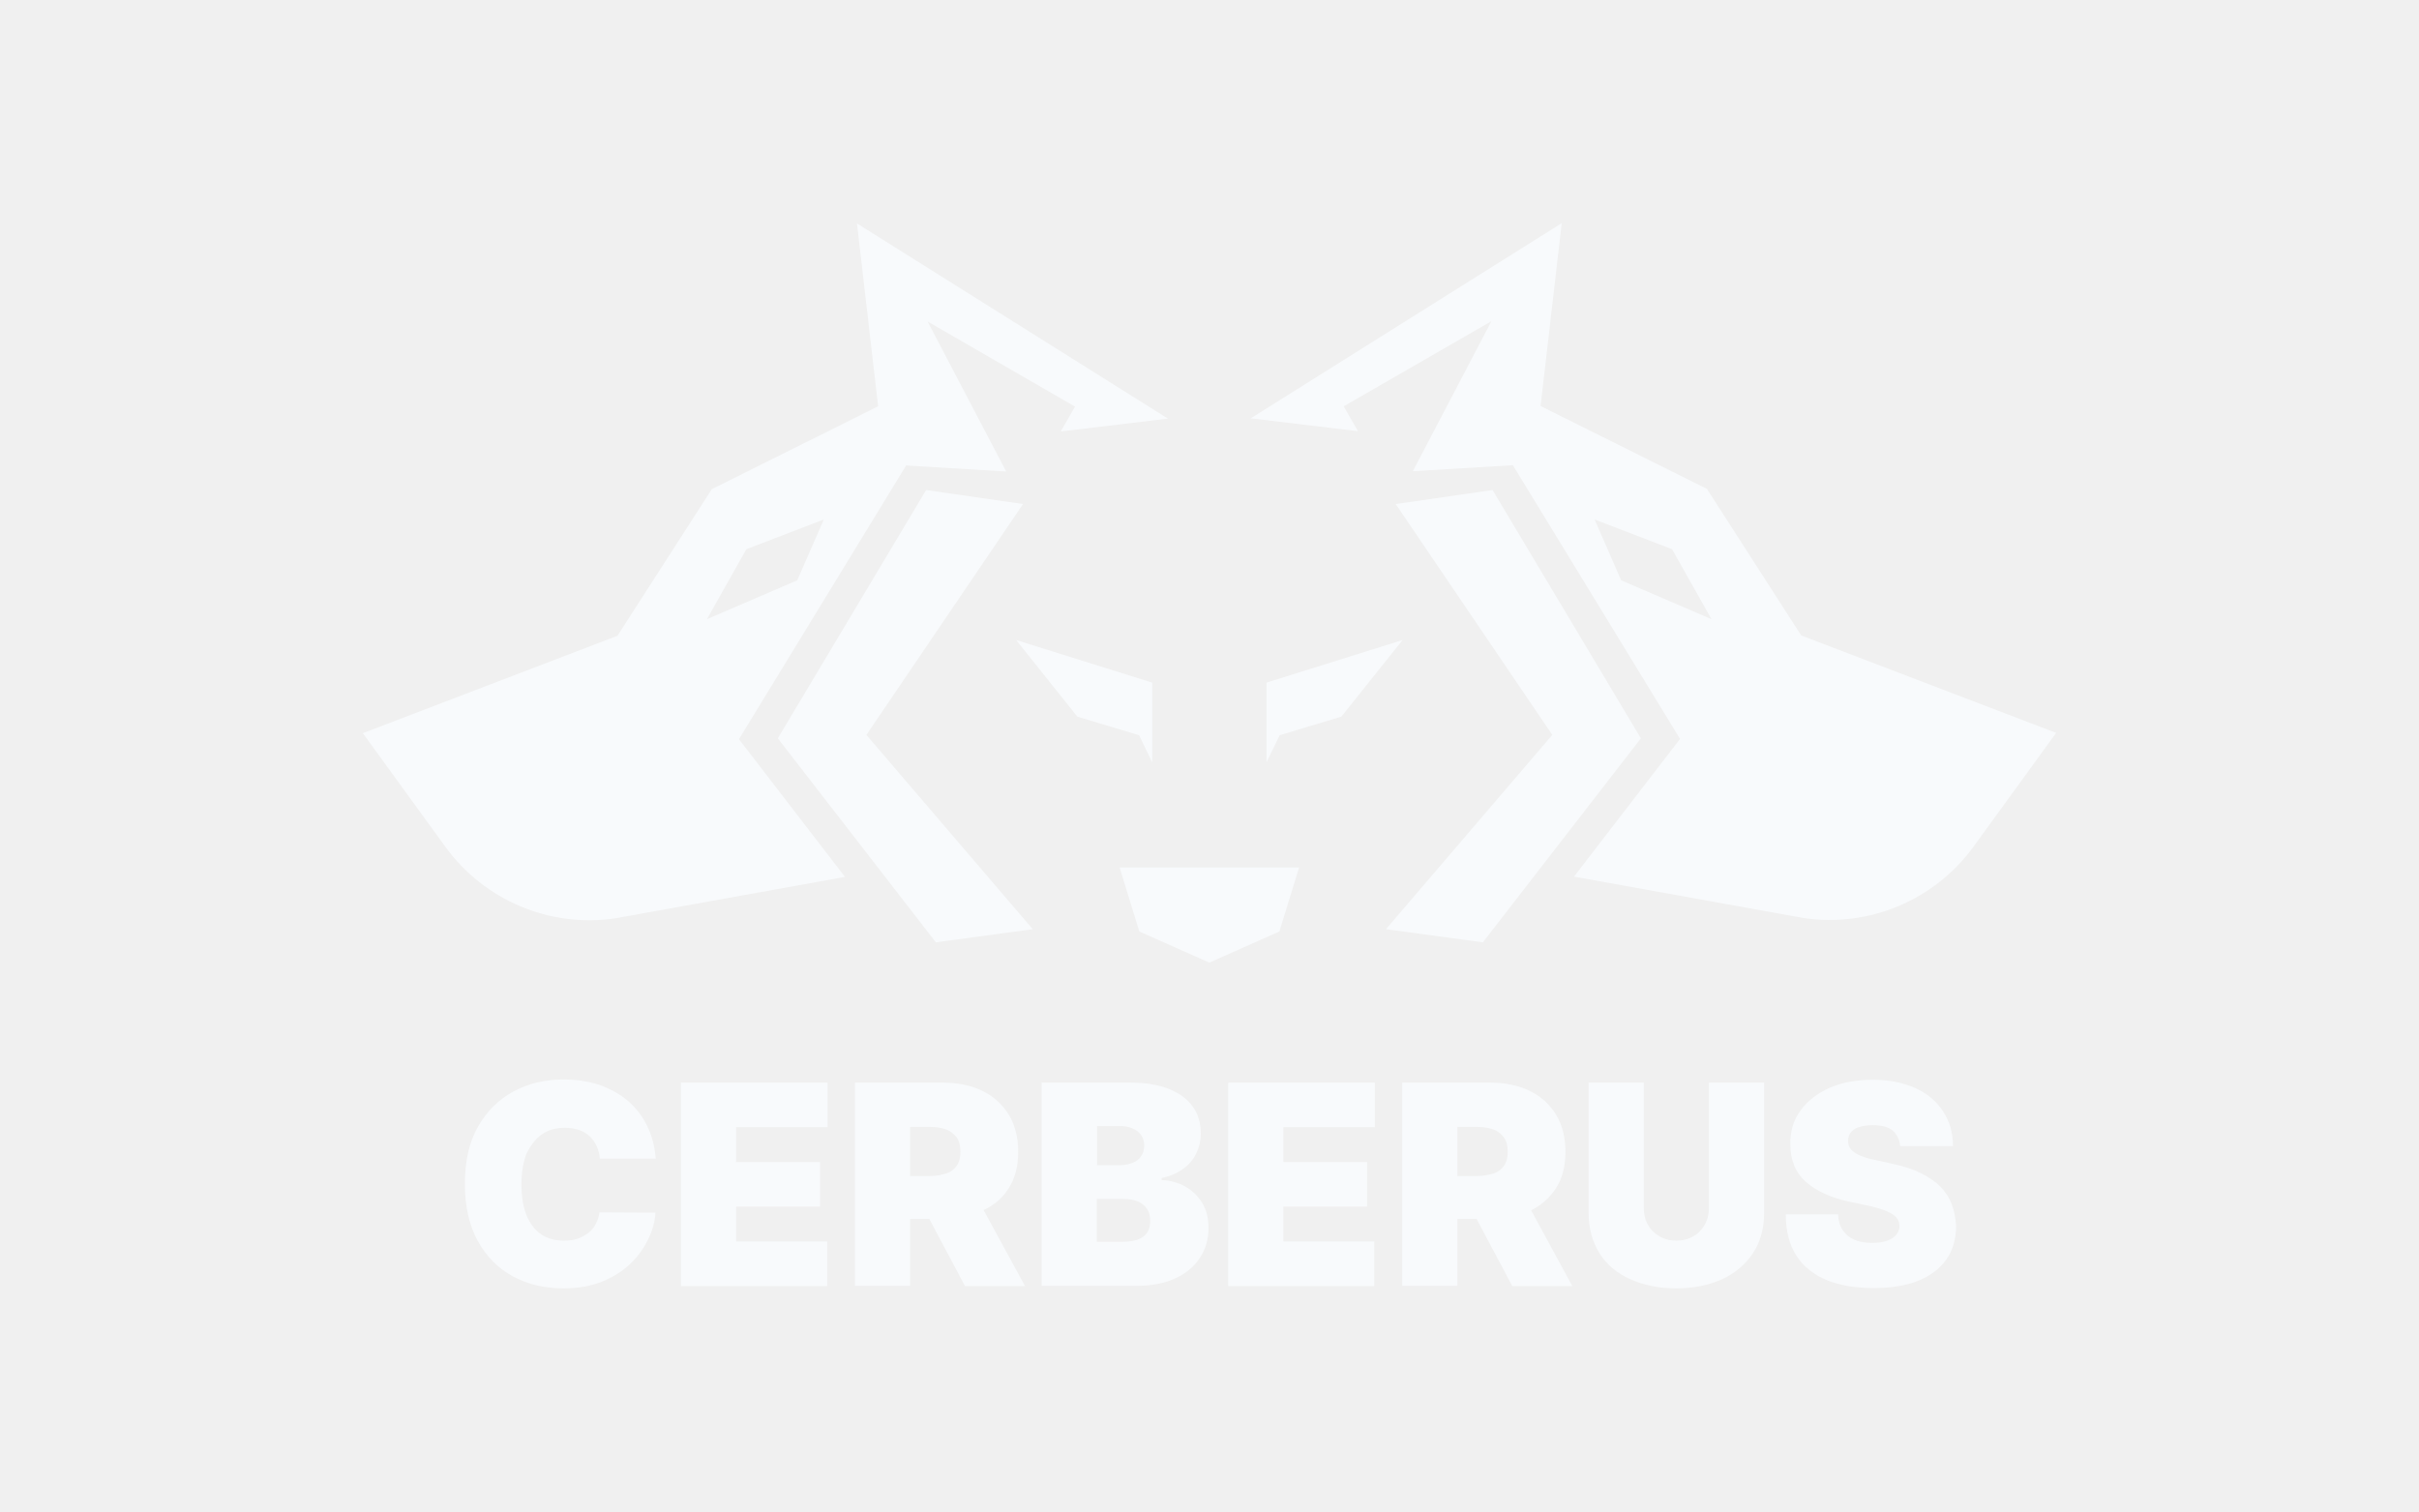
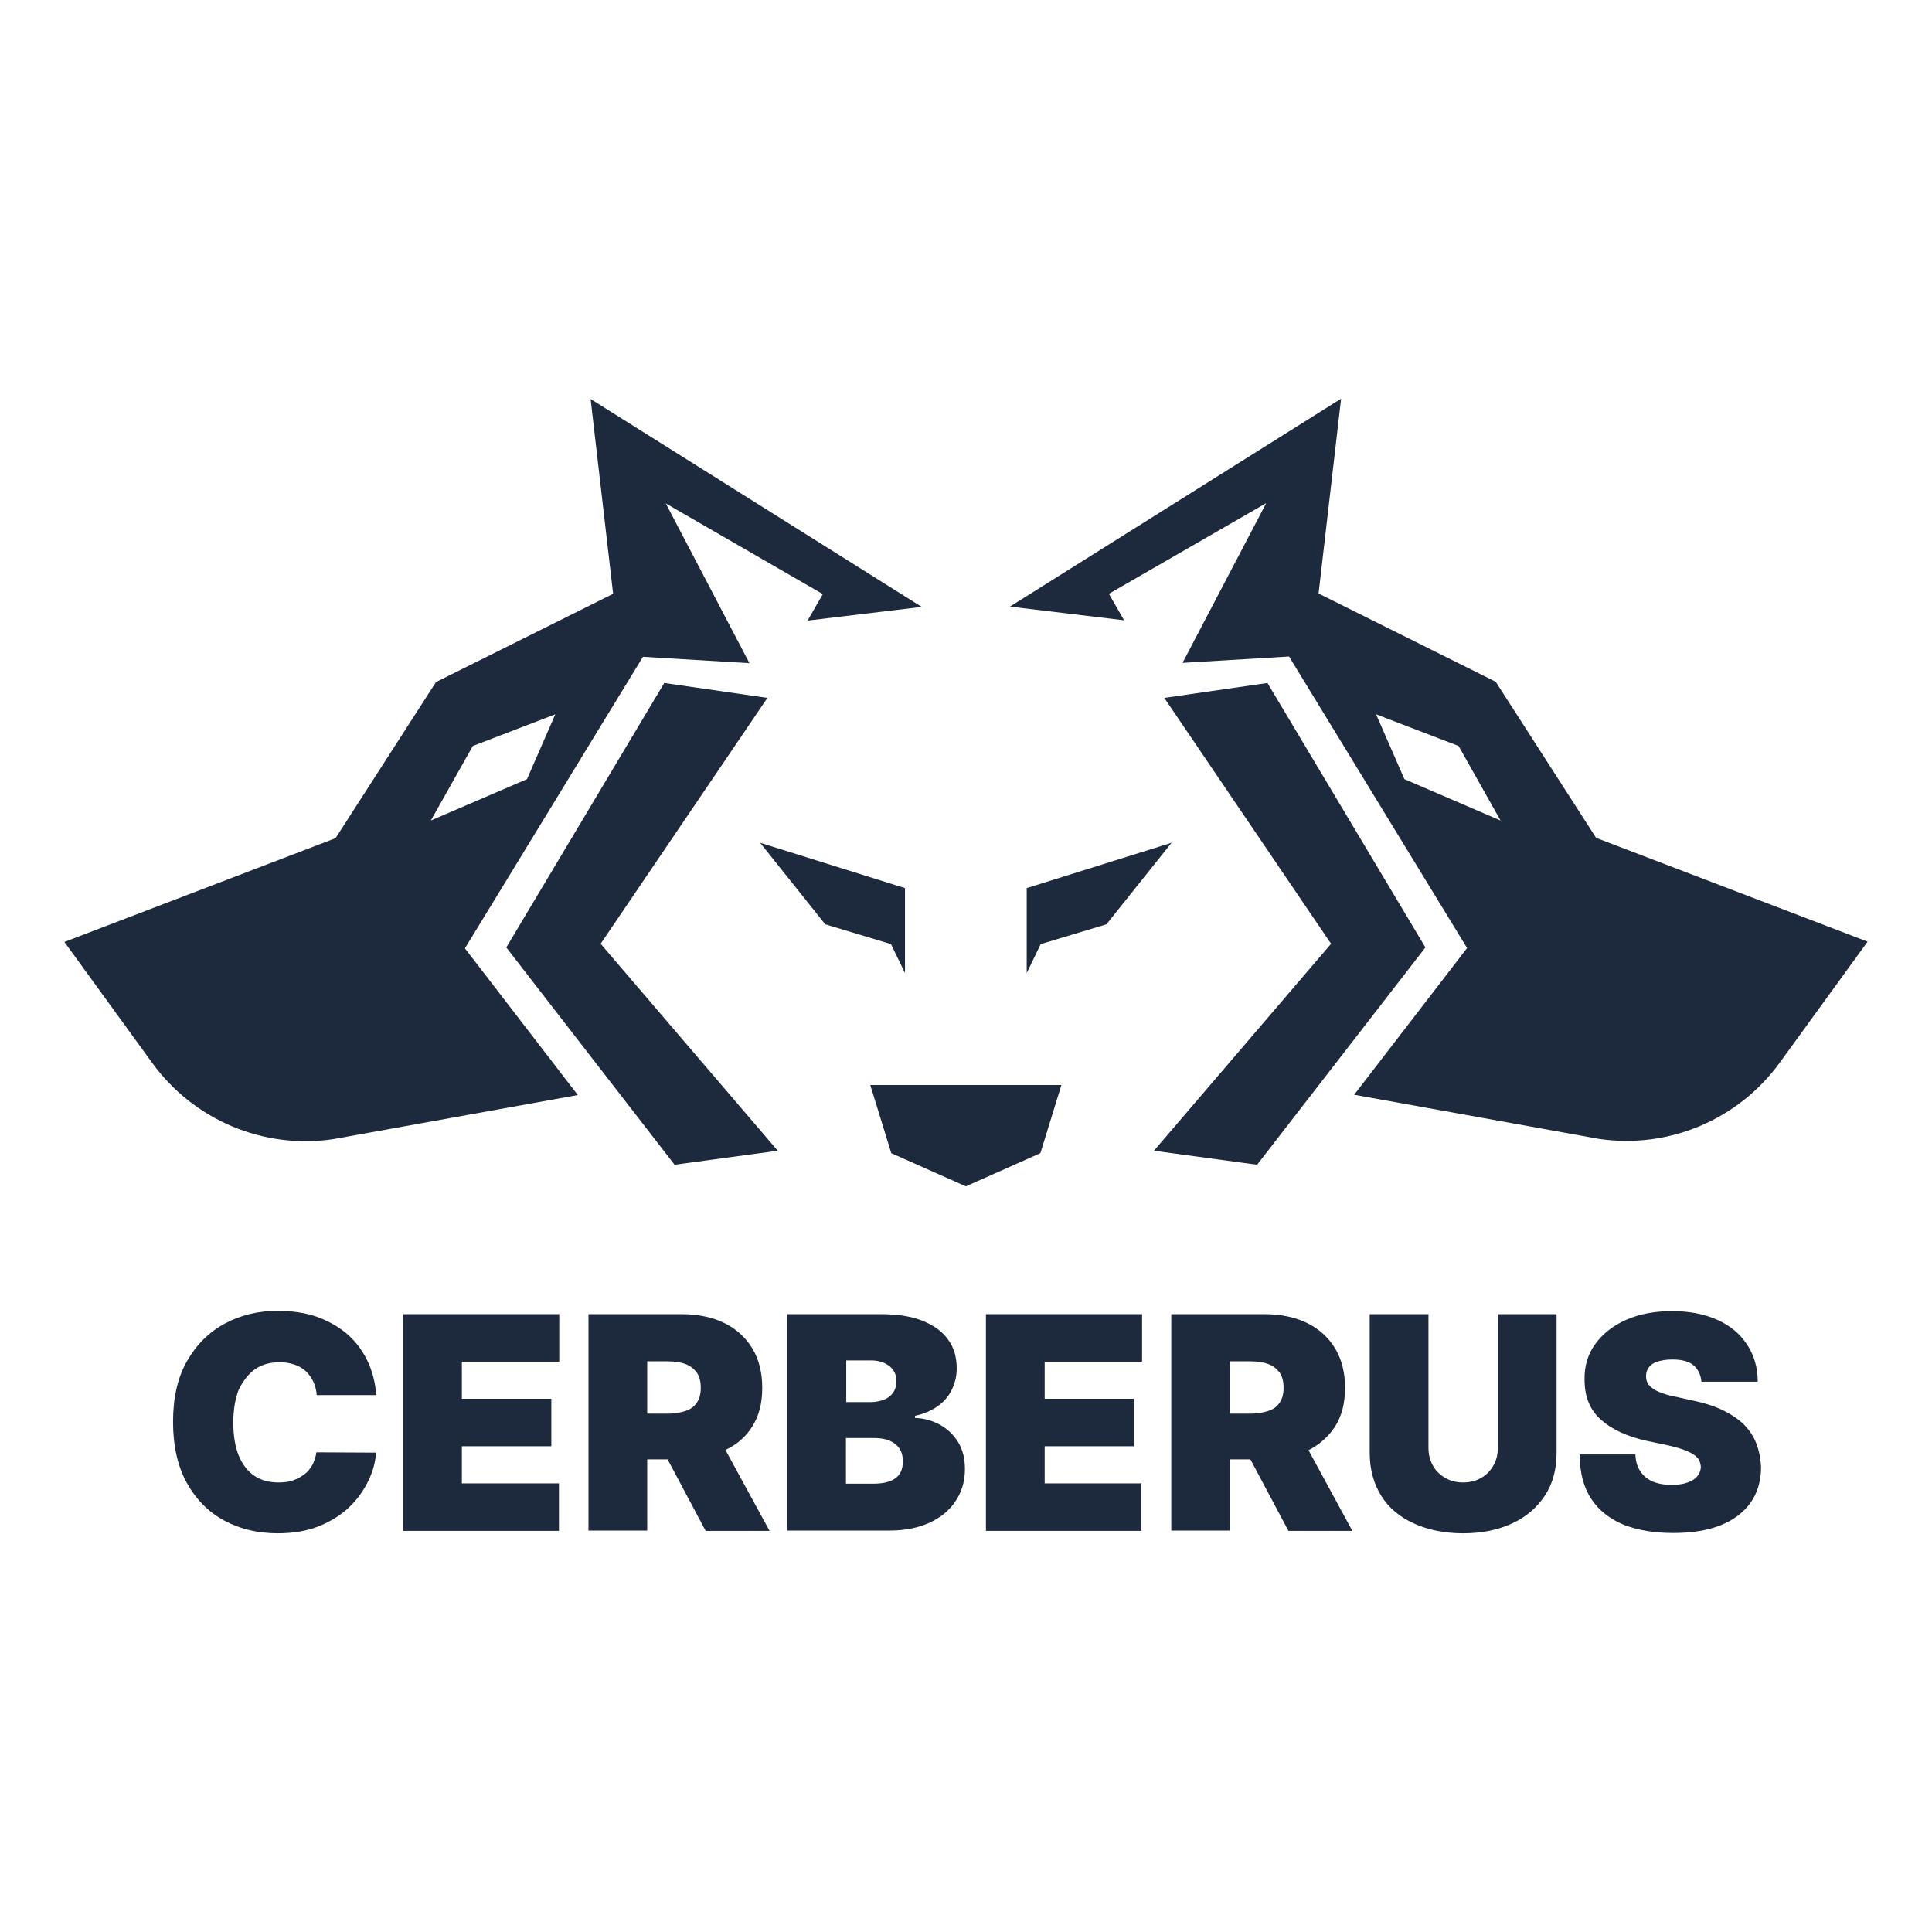
- <svg xmlns="http://www.w3.org/2000/svg" width="400" height="250" viewBox="0 0 400 250" fill="none">
-   <path d="M271.335 122.117L246.809 81.051L230.788 83.366L256.685 121.55L229.182 153.685L245.202 155.859L271.335 122.117Z" fill="#F8FAFC" />
-   <path d="M209.426 112.905V126.089L211.6 121.6L221.807 118.528L231.92 105.863L209.426 112.905Z" fill="#F8FAFC" />
-   <path d="M297.846 105.104L282.251 80.861L254.747 67.157L258.244 36.912L206.828 69.189L224.55 71.315L222.187 67.204L246.619 53.121L233.623 77.931L250.163 76.939L277.809 122.211L260.276 144.989L298.271 151.841C309.093 153.448 319.915 148.864 326.342 140.027L339.999 121.219L297.846 105.104ZM268.074 95.984L263.679 85.918L276.485 90.832L283.007 102.41L268.074 95.984Z" fill="#F8FAFC" />
-   <path d="M128.617 122.117L153.144 81.051L169.164 83.366L143.267 121.55L170.771 153.685L154.75 155.859L128.617 122.117Z" fill="#F8FAFC" />
-   <path d="M190.526 112.905V126.089L188.352 121.6L178.144 118.528L168.031 105.863L190.526 112.905Z" fill="#F8FAFC" />
-   <path d="M60 121.266L73.657 140.074C80.084 148.911 90.906 153.495 101.728 151.888L139.723 145.036L122.191 122.258L149.836 76.986L166.376 77.978L153.38 53.168L177.765 67.251L175.402 71.362L193.124 69.236L141.708 36.959L145.205 67.204L117.701 80.908L102.106 105.151L60 121.266ZM116.898 102.41L123.419 90.832L136.226 85.917L131.831 95.983L116.898 102.41Z" fill="#F8FAFC" />
-   <path d="M185.137 143.477L188.397 154.062L199.975 159.213L211.554 154.062L214.814 143.477H185.137Z" fill="#F8FAFC" />
-   <path d="M89.536 187.664C90.576 186.907 91.899 186.529 93.411 186.529C94.309 186.529 95.065 186.671 95.774 186.907C96.483 187.144 97.05 187.522 97.522 187.947C97.995 188.42 98.373 188.94 98.657 189.554C98.94 190.168 99.129 190.877 99.177 191.633H108.439C108.25 189.554 107.777 187.711 106.927 186.057C106.123 184.45 105.036 183.08 103.666 181.945C102.343 180.859 100.736 180.008 98.987 179.394C97.192 178.827 95.254 178.543 93.128 178.543C90.103 178.543 87.362 179.205 84.905 180.528C82.448 181.851 80.51 183.789 79.045 186.34C77.58 188.892 76.871 192.058 76.871 195.792C76.871 199.525 77.58 202.644 78.998 205.243C80.415 207.795 82.353 209.78 84.81 211.103C87.268 212.426 90.009 213.088 93.128 213.088C95.585 213.088 97.759 212.71 99.602 211.954C101.445 211.198 103.004 210.205 104.28 208.977C105.556 207.748 106.501 206.377 107.21 204.912C107.919 203.447 108.297 201.982 108.392 200.565L99.129 200.518C99.035 201.226 98.799 201.888 98.515 202.455C98.184 203.022 97.806 203.542 97.286 203.92C96.766 204.298 96.199 204.629 95.538 204.865C94.876 205.101 94.12 205.196 93.269 205.196C91.804 205.196 90.528 204.865 89.489 204.156C88.449 203.447 87.646 202.408 87.079 201.037C86.512 199.667 86.228 197.918 86.228 195.886C86.228 193.949 86.512 192.248 87.031 190.877C87.693 189.507 88.496 188.42 89.536 187.664Z" fill="#F8FAFC" />
-   <path d="M112.596 212.71H136.791V205.337H121.716V199.572H135.61V192.2H121.716V186.435H136.839V179.062H112.596V212.71Z" fill="#F8FAFC" />
-   <path d="M166.754 196.595C167.841 194.941 168.361 192.909 168.361 190.499C168.361 188.136 167.841 186.057 166.801 184.355C165.762 182.654 164.297 181.331 162.454 180.433C160.611 179.535 158.39 179.062 155.885 179.062H141.377V212.662H150.498V201.604H153.664L159.571 212.71H169.495L162.643 200.139C164.391 199.336 165.762 198.154 166.754 196.595ZM150.498 186.387H153.711C154.798 186.387 155.696 186.529 156.452 186.813C157.208 187.096 157.775 187.569 158.201 188.136C158.626 188.75 158.815 189.506 158.815 190.499C158.815 191.444 158.626 192.2 158.201 192.814C157.775 193.429 157.208 193.854 156.452 194.09C155.696 194.327 154.798 194.516 153.711 194.516H150.498V186.387Z" fill="#F8FAFC" />
-   <path d="M196.007 196.264C194.825 195.602 193.502 195.224 192.084 195.177V194.846C193.408 194.563 194.542 194.09 195.487 193.429C196.479 192.767 197.235 191.916 197.755 190.877C198.275 189.837 198.559 188.75 198.559 187.474C198.559 185.773 198.133 184.261 197.235 183.032C196.338 181.756 195.014 180.811 193.266 180.102C191.517 179.393 189.391 179.062 186.792 179.062H172.236V212.662H188.068C190.525 212.662 192.604 212.237 194.353 211.434C196.101 210.63 197.472 209.496 198.417 208.031C199.362 206.613 199.835 204.959 199.835 203.116C199.835 201.51 199.504 200.139 198.795 198.958C198.133 197.871 197.188 196.926 196.007 196.264ZM181.357 186.246H185.232C186.366 186.246 187.311 186.529 188.068 187.096C188.824 187.663 189.202 188.467 189.202 189.506C189.202 190.215 189.013 190.782 188.682 191.255C188.351 191.727 187.878 192.105 187.264 192.342C186.65 192.578 185.941 192.72 185.138 192.72H181.404V186.246H181.357ZM189.06 204.534C188.304 205.101 187.122 205.385 185.61 205.385H181.357V198.296H185.752C186.697 198.296 187.5 198.438 188.162 198.721C188.824 199.005 189.343 199.43 189.674 199.95C190.052 200.517 190.194 201.179 190.194 201.935C190.194 203.116 189.816 203.967 189.06 204.534Z" fill="#F8FAFC" />
-   <path d="M203.096 212.71H227.244V205.337H212.216V199.572H226.063V192.2H212.216V186.435H227.339V179.062H203.096V212.71Z" fill="#F8FAFC" />
-   <path d="M257.25 196.595C258.337 194.941 258.857 192.909 258.857 190.499C258.857 188.136 258.337 186.057 257.297 184.355C256.258 182.654 254.793 181.331 252.95 180.433C251.107 179.535 248.886 179.062 246.381 179.062H231.873V212.662H240.994V201.604H244.16L250.067 212.71H259.991L253.186 200.186C254.84 199.336 256.211 198.154 257.25 196.595ZM240.994 186.387H244.207C245.294 186.387 246.192 186.529 246.948 186.813C247.704 187.096 248.271 187.569 248.697 188.136C249.122 188.75 249.311 189.506 249.311 190.499C249.311 191.444 249.122 192.2 248.697 192.814C248.271 193.429 247.704 193.854 246.948 194.09C246.192 194.327 245.294 194.516 244.207 194.516H240.994V186.387Z" fill="#F8FAFC" />
-   <path d="M282.583 199.808C282.583 200.848 282.347 201.793 281.874 202.597C281.401 203.4 280.787 204.062 279.984 204.487C279.18 204.959 278.235 205.196 277.195 205.196C276.156 205.196 275.211 204.959 274.407 204.487C273.604 204.014 272.942 203.4 272.517 202.597C272.044 201.793 271.808 200.848 271.808 199.808V179.062H262.688V200.612C262.688 203.164 263.302 205.385 264.483 207.275C265.665 209.165 267.366 210.583 269.587 211.575C271.761 212.568 274.313 213.088 277.195 213.088C280.078 213.088 282.583 212.568 284.757 211.575C286.93 210.583 288.632 209.118 289.86 207.275C291.089 205.432 291.703 203.211 291.703 200.612V179.062H282.583V199.808Z" fill="#F8FAFC" />
-   <path d="M322.749 199.241C322.371 198.154 321.71 197.162 320.906 196.311C320.056 195.461 318.969 194.705 317.646 194.043C316.322 193.381 314.716 192.861 312.873 192.483L310.132 191.869C309.328 191.727 308.667 191.538 308.052 191.302C307.485 191.113 307.013 190.877 306.635 190.593C306.257 190.357 305.973 190.026 305.831 189.743C305.642 189.412 305.595 189.034 305.595 188.656C305.595 188.183 305.737 187.71 306.02 187.332C306.304 186.954 306.729 186.624 307.344 186.435C307.958 186.245 308.714 186.104 309.659 186.104C311.124 186.104 312.258 186.387 312.967 187.002C313.676 187.616 314.101 188.467 314.196 189.553H322.938C322.938 187.332 322.371 185.442 321.284 183.788C320.198 182.134 318.685 180.858 316.701 179.96C314.716 179.062 312.353 178.59 309.659 178.59C307.013 178.59 304.65 179.015 302.571 179.913C300.539 180.811 298.932 182.04 297.75 183.646C296.569 185.253 296.002 187.096 296.049 189.27C296.049 191.916 296.9 193.948 298.601 195.461C300.302 196.973 302.665 198.06 305.642 198.721L308.998 199.43C310.226 199.714 311.219 199.997 311.975 200.328C312.731 200.659 313.251 200.99 313.582 201.368C313.912 201.746 314.054 202.218 314.101 202.738C314.101 203.305 313.912 203.778 313.582 204.203C313.251 204.629 312.731 204.959 312.069 205.196C311.408 205.432 310.604 205.574 309.612 205.574C308.43 205.574 307.438 205.385 306.635 205.054C305.784 204.676 305.17 204.156 304.697 203.447C304.225 202.738 303.988 201.888 303.941 200.848H295.293C295.293 203.683 295.907 205.952 297.089 207.747C298.27 209.543 299.971 210.866 302.145 211.764C304.319 212.615 306.871 213.04 309.801 213.04C312.636 213.04 315.094 212.662 317.126 211.859C319.158 211.055 320.717 209.874 321.804 208.362C322.891 206.85 323.458 204.959 323.458 202.738C323.364 201.51 323.175 200.328 322.749 199.241Z" fill="#F8FAFC" />
+ <svg xmlns="http://www.w3.org/2000/svg" width="600" height="600" viewBox="0 0 600 600" fill="none">
+   <rect width="600" height="600" fill="white" />
+   <path d="M442.674 294.236L393.621 212.104L361.581 216.735L413.375 293.102L358.367 357.371L390.408 361.719L442.674 294.236Z" fill="#1D293D" />
+   <path d="M318.855 275.811V302.18L323.203 293.202L343.618 287.058L363.845 261.729L318.855 275.811Z" fill="#1D293D" />
+   <path d="M495.692 260.21L464.502 211.724L409.494 184.315L416.488 123.826L313.656 188.379L349.099 192.632L344.374 184.41L393.238 156.244L367.246 205.864L400.326 203.879L455.618 294.424L420.553 339.979L496.542 353.684C518.186 356.897 539.83 347.729 552.684 330.055L579.999 292.439L495.692 260.21ZM436.147 241.968L427.358 221.837L452.971 231.666L466.014 254.822L436.147 241.968Z" fill="#1D293D" />
+   <path d="M157.234 294.236L206.288 212.104L238.328 216.735L186.534 293.102L241.542 357.371L209.501 361.719L157.234 294.236Z" fill="#1D293D" />
+   <path d="M281.052 275.811V302.18L276.704 293.202L256.289 287.058L236.062 261.729L281.052 275.811Z" fill="#1D293D" />
+   <path d="M20 292.533L47.315 330.149C60.169 347.823 81.813 356.991 103.457 353.778L179.447 340.073L144.382 294.517L199.673 203.973L232.753 205.958L206.761 156.338L255.531 184.503L250.805 192.726L286.248 188.473L183.416 123.92L190.41 184.409L135.403 211.818L104.213 260.303L20 292.533ZM133.796 254.822L146.839 231.666L172.452 221.836L163.663 241.968L133.796 254.822Z" fill="#1D293D" />
+   <path d="M270.273 336.955L276.795 358.126L299.951 368.428L323.107 358.126L329.629 336.955H270.273Z" fill="#1D293D" />
+   <path d="M79.072 425.327C81.151 423.815 83.798 423.059 86.822 423.059C88.618 423.059 90.13 423.342 91.548 423.815C92.966 424.287 94.1 425.044 95.045 425.894C95.99 426.839 96.746 427.879 97.314 429.108C97.881 430.336 98.259 431.754 98.353 433.266H116.878C116.5 429.108 115.555 425.422 113.854 422.114C112.247 418.9 110.073 416.159 107.332 413.891C104.686 411.717 101.472 410.016 97.975 408.787C94.384 407.653 90.508 407.086 86.255 407.086C80.206 407.086 74.725 408.409 69.81 411.056C64.895 413.702 61.02 417.577 58.09 422.681C55.16 427.784 53.742 434.117 53.742 441.583C53.742 449.05 55.16 455.288 57.995 460.486C60.831 465.59 64.706 469.56 69.621 472.206C74.535 474.852 80.017 476.176 86.255 476.176C91.17 476.176 95.518 475.419 99.204 473.907C102.89 472.395 106.009 470.41 108.561 467.953C111.113 465.495 113.003 462.755 114.421 459.825C115.838 456.895 116.595 453.965 116.784 451.129L98.259 451.035C98.07 452.453 97.597 453.776 97.03 454.91C96.368 456.044 95.612 457.084 94.573 457.84C93.533 458.596 92.399 459.258 91.076 459.73C89.752 460.203 88.24 460.392 86.539 460.392C83.609 460.392 81.057 459.73 78.978 458.312C76.898 456.895 75.292 454.815 74.157 452.075C73.023 449.334 72.456 445.837 72.456 441.772C72.456 437.897 73.023 434.495 74.063 431.754C75.386 429.013 76.993 426.839 79.072 425.327Z" fill="#1D293D" />
+   <path d="M125.191 475.419H173.583V460.675H143.433V449.144H171.22V434.4H143.433V422.869H173.678V408.125H125.191V475.419Z" fill="#1D293D" />
+   <path d="M233.508 443.19C235.682 439.882 236.722 435.818 236.722 430.997C236.722 426.272 235.682 422.113 233.603 418.711C231.524 415.308 228.594 412.662 224.908 410.866C221.221 409.07 216.779 408.125 211.77 408.125H182.754V475.324H200.995V453.208H207.328L219.142 475.419H238.99L225.286 450.278C228.783 448.671 231.524 446.309 233.508 443.19ZM200.995 422.775H207.422C209.596 422.775 211.392 423.058 212.904 423.625C214.416 424.192 215.551 425.138 216.401 426.272C217.252 427.5 217.63 429.013 217.63 430.997C217.63 432.888 217.252 434.4 216.401 435.629C215.551 436.857 214.416 437.708 212.904 438.18C211.392 438.653 209.596 439.031 207.422 439.031H200.995V422.775Z" fill="#1D293D" />
+   <path d="M292.014 442.528C289.651 441.205 287.004 440.449 284.169 440.354V439.693C286.815 439.126 289.084 438.18 290.974 436.857C292.959 435.534 294.471 433.833 295.511 431.753C296.55 429.674 297.117 427.5 297.117 424.948C297.117 421.546 296.267 418.522 294.471 416.064C292.675 413.512 290.029 411.622 286.532 410.204C283.035 408.787 278.782 408.125 273.583 408.125H244.473V475.324H276.135C281.05 475.324 285.209 474.474 288.706 472.867C292.203 471.26 294.944 468.992 296.834 466.062C298.724 463.227 299.669 459.919 299.669 456.233C299.669 453.019 299.008 450.278 297.59 447.915C296.267 445.742 294.376 443.851 292.014 442.528ZM262.714 422.491H270.464C272.733 422.491 274.623 423.058 276.135 424.192C277.647 425.327 278.403 426.933 278.403 429.013C278.403 430.43 278.025 431.564 277.364 432.51C276.702 433.455 275.757 434.211 274.528 434.683C273.3 435.156 271.882 435.44 270.275 435.44H262.809V422.491H262.714ZM278.12 459.068C276.608 460.202 274.245 460.769 271.22 460.769H262.714V446.592H271.504C273.394 446.592 275.001 446.876 276.324 447.443C277.647 448.01 278.687 448.86 279.349 449.9C280.105 451.034 280.388 452.358 280.388 453.87C280.388 456.233 279.632 457.934 278.12 459.068Z" fill="#1D293D" />
+   <path d="M306.191 475.419H354.489V460.675H324.433V449.144H352.126V434.4H324.433V422.869H354.678V408.125H306.191V475.419Z" fill="#1D293D" />
+   <path d="M414.503 443.19C416.676 439.882 417.716 435.818 417.716 430.997C417.716 426.272 416.676 422.113 414.597 418.711C412.518 415.308 409.588 412.662 405.902 410.866C402.216 409.07 397.773 408.125 392.764 408.125H363.748V475.324H381.989V453.208H388.322L400.136 475.419H419.984L406.374 450.373C409.682 448.671 412.423 446.309 414.503 443.19ZM381.989 422.775H388.416C390.59 422.775 392.386 423.058 393.898 423.625C395.411 424.192 396.545 425.138 397.395 426.272C398.246 427.5 398.624 429.013 398.624 430.997C398.624 432.888 398.246 434.4 397.395 435.629C396.545 436.857 395.411 437.708 393.898 438.18C392.386 438.653 390.59 439.031 388.416 439.031H381.989V422.775Z" fill="#1D293D" />
+   <path d="M465.168 449.617C465.168 451.696 464.695 453.586 463.75 455.193C462.805 456.8 461.576 458.123 459.969 458.973C458.363 459.919 456.472 460.391 454.393 460.391C452.314 460.391 450.423 459.919 448.817 458.973C447.21 458.028 445.887 456.8 445.036 455.193C444.091 453.586 443.618 451.696 443.618 449.617V408.125H425.377V451.223C425.377 456.327 426.606 460.769 428.969 464.55C431.331 468.33 434.734 471.166 439.176 473.151C443.524 475.135 448.628 476.175 454.393 476.175C460.158 476.175 465.168 475.135 469.515 473.151C473.863 471.166 477.266 468.236 479.723 464.55C482.18 460.864 483.409 456.422 483.409 451.223V408.125H465.168V449.617Z" fill="#1D293D" />
+   <path d="M545.501 448.482C544.745 446.308 543.422 444.324 541.815 442.622C540.114 440.921 537.94 439.409 535.293 438.086C532.647 436.763 529.433 435.723 525.747 434.967L520.266 433.738C518.659 433.455 517.336 433.077 516.107 432.604C514.973 432.226 514.028 431.753 513.271 431.186C512.515 430.714 511.948 430.052 511.665 429.485C511.287 428.823 511.192 428.067 511.192 427.311C511.192 426.366 511.476 425.421 512.043 424.665C512.61 423.909 513.46 423.247 514.689 422.869C515.918 422.491 517.43 422.207 519.32 422.207C522.25 422.207 524.519 422.774 525.936 424.003C527.354 425.232 528.205 426.933 528.394 429.107H545.879C545.879 424.665 544.745 420.884 542.571 417.576C540.397 414.268 537.373 411.716 533.403 409.921C529.433 408.125 524.708 407.18 519.32 407.18C514.028 407.18 509.302 408.03 505.143 409.826C501.079 411.622 497.866 414.079 495.503 417.293C493.14 420.506 492.006 424.192 492.1 428.54C492.1 433.833 493.801 437.897 497.204 440.921C500.606 443.946 505.332 446.119 511.287 447.443L517.997 448.86C520.455 449.427 522.439 449.994 523.952 450.656C525.464 451.318 526.504 451.979 527.165 452.735C527.827 453.491 528.11 454.437 528.205 455.476C528.205 456.61 527.827 457.556 527.165 458.406C526.504 459.257 525.464 459.918 524.141 460.391C522.817 460.864 521.211 461.147 519.226 461.147C516.863 461.147 514.878 460.769 513.271 460.107C511.57 459.351 510.341 458.312 509.396 456.894C508.451 455.476 507.979 453.775 507.884 451.696H490.588C490.588 457.367 491.817 461.903 494.179 465.495C496.542 469.086 499.945 471.733 504.293 473.528C508.64 475.23 513.744 476.08 519.604 476.08C525.275 476.08 530.19 475.324 534.254 473.717C538.318 472.111 541.437 469.748 543.611 466.723C545.785 463.699 546.919 459.918 546.919 455.476C546.73 453.019 546.352 450.656 545.501 448.482Z" fill="#1D293D" />
</svg>
